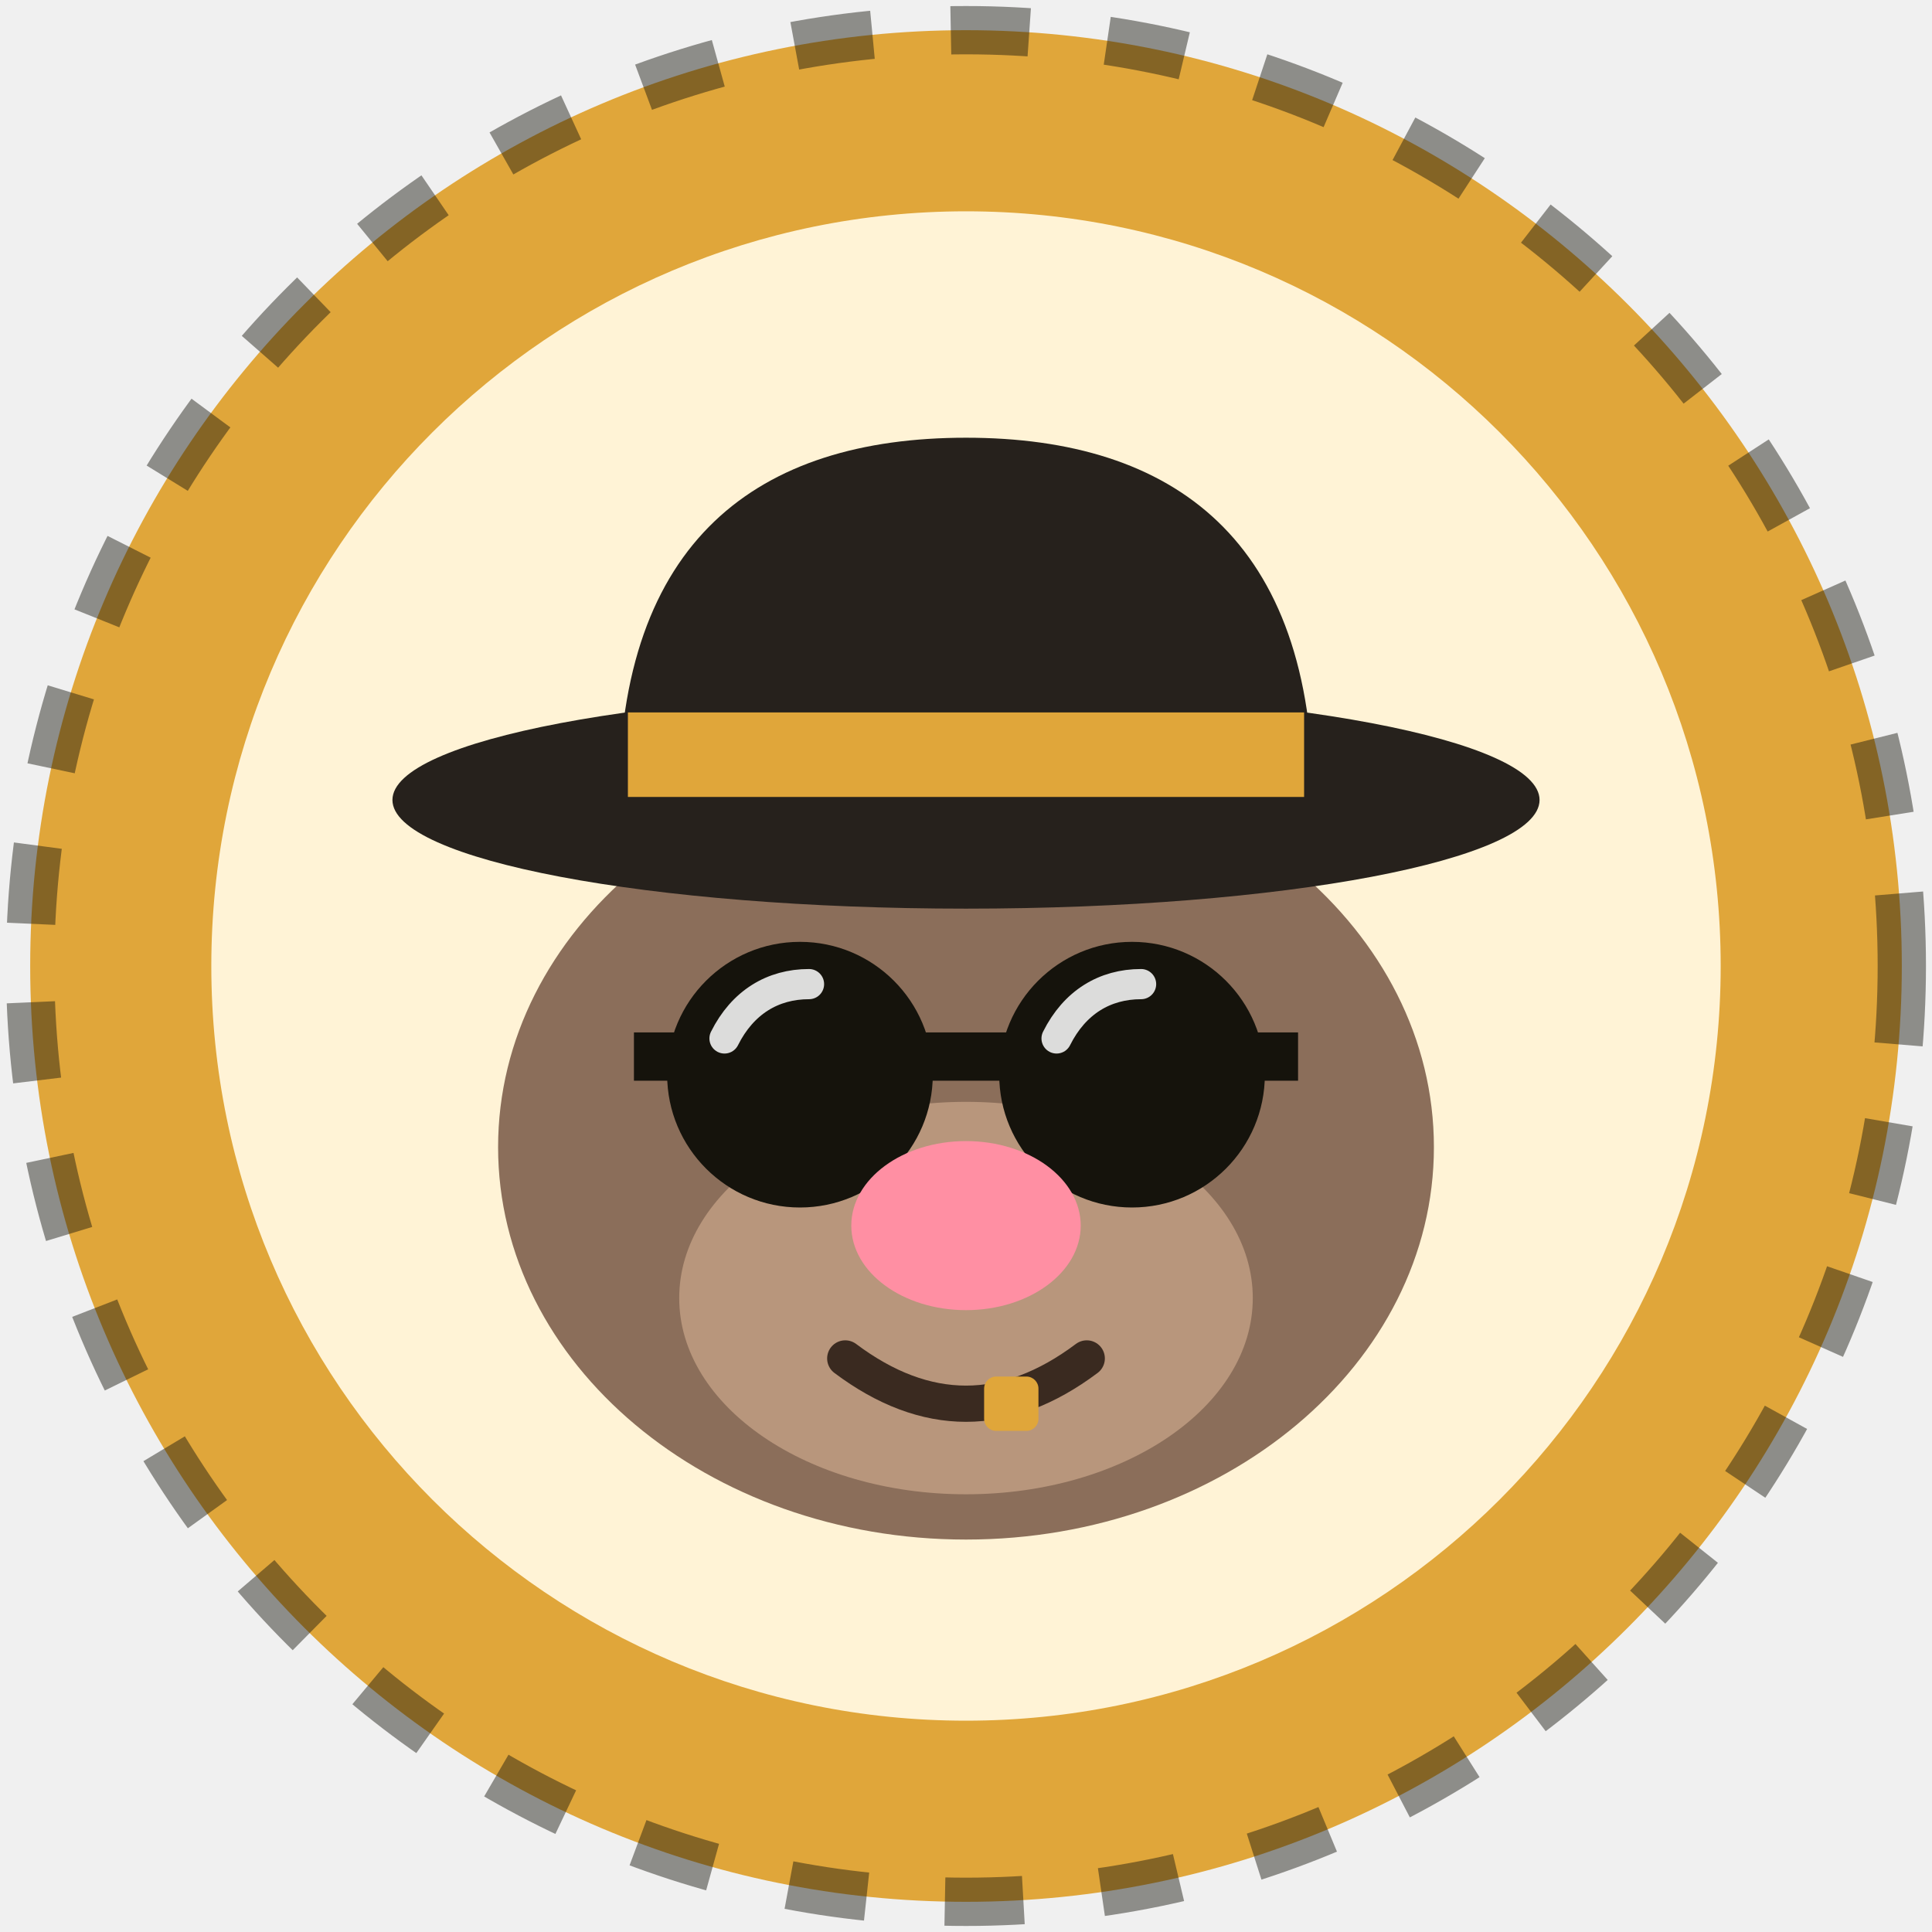
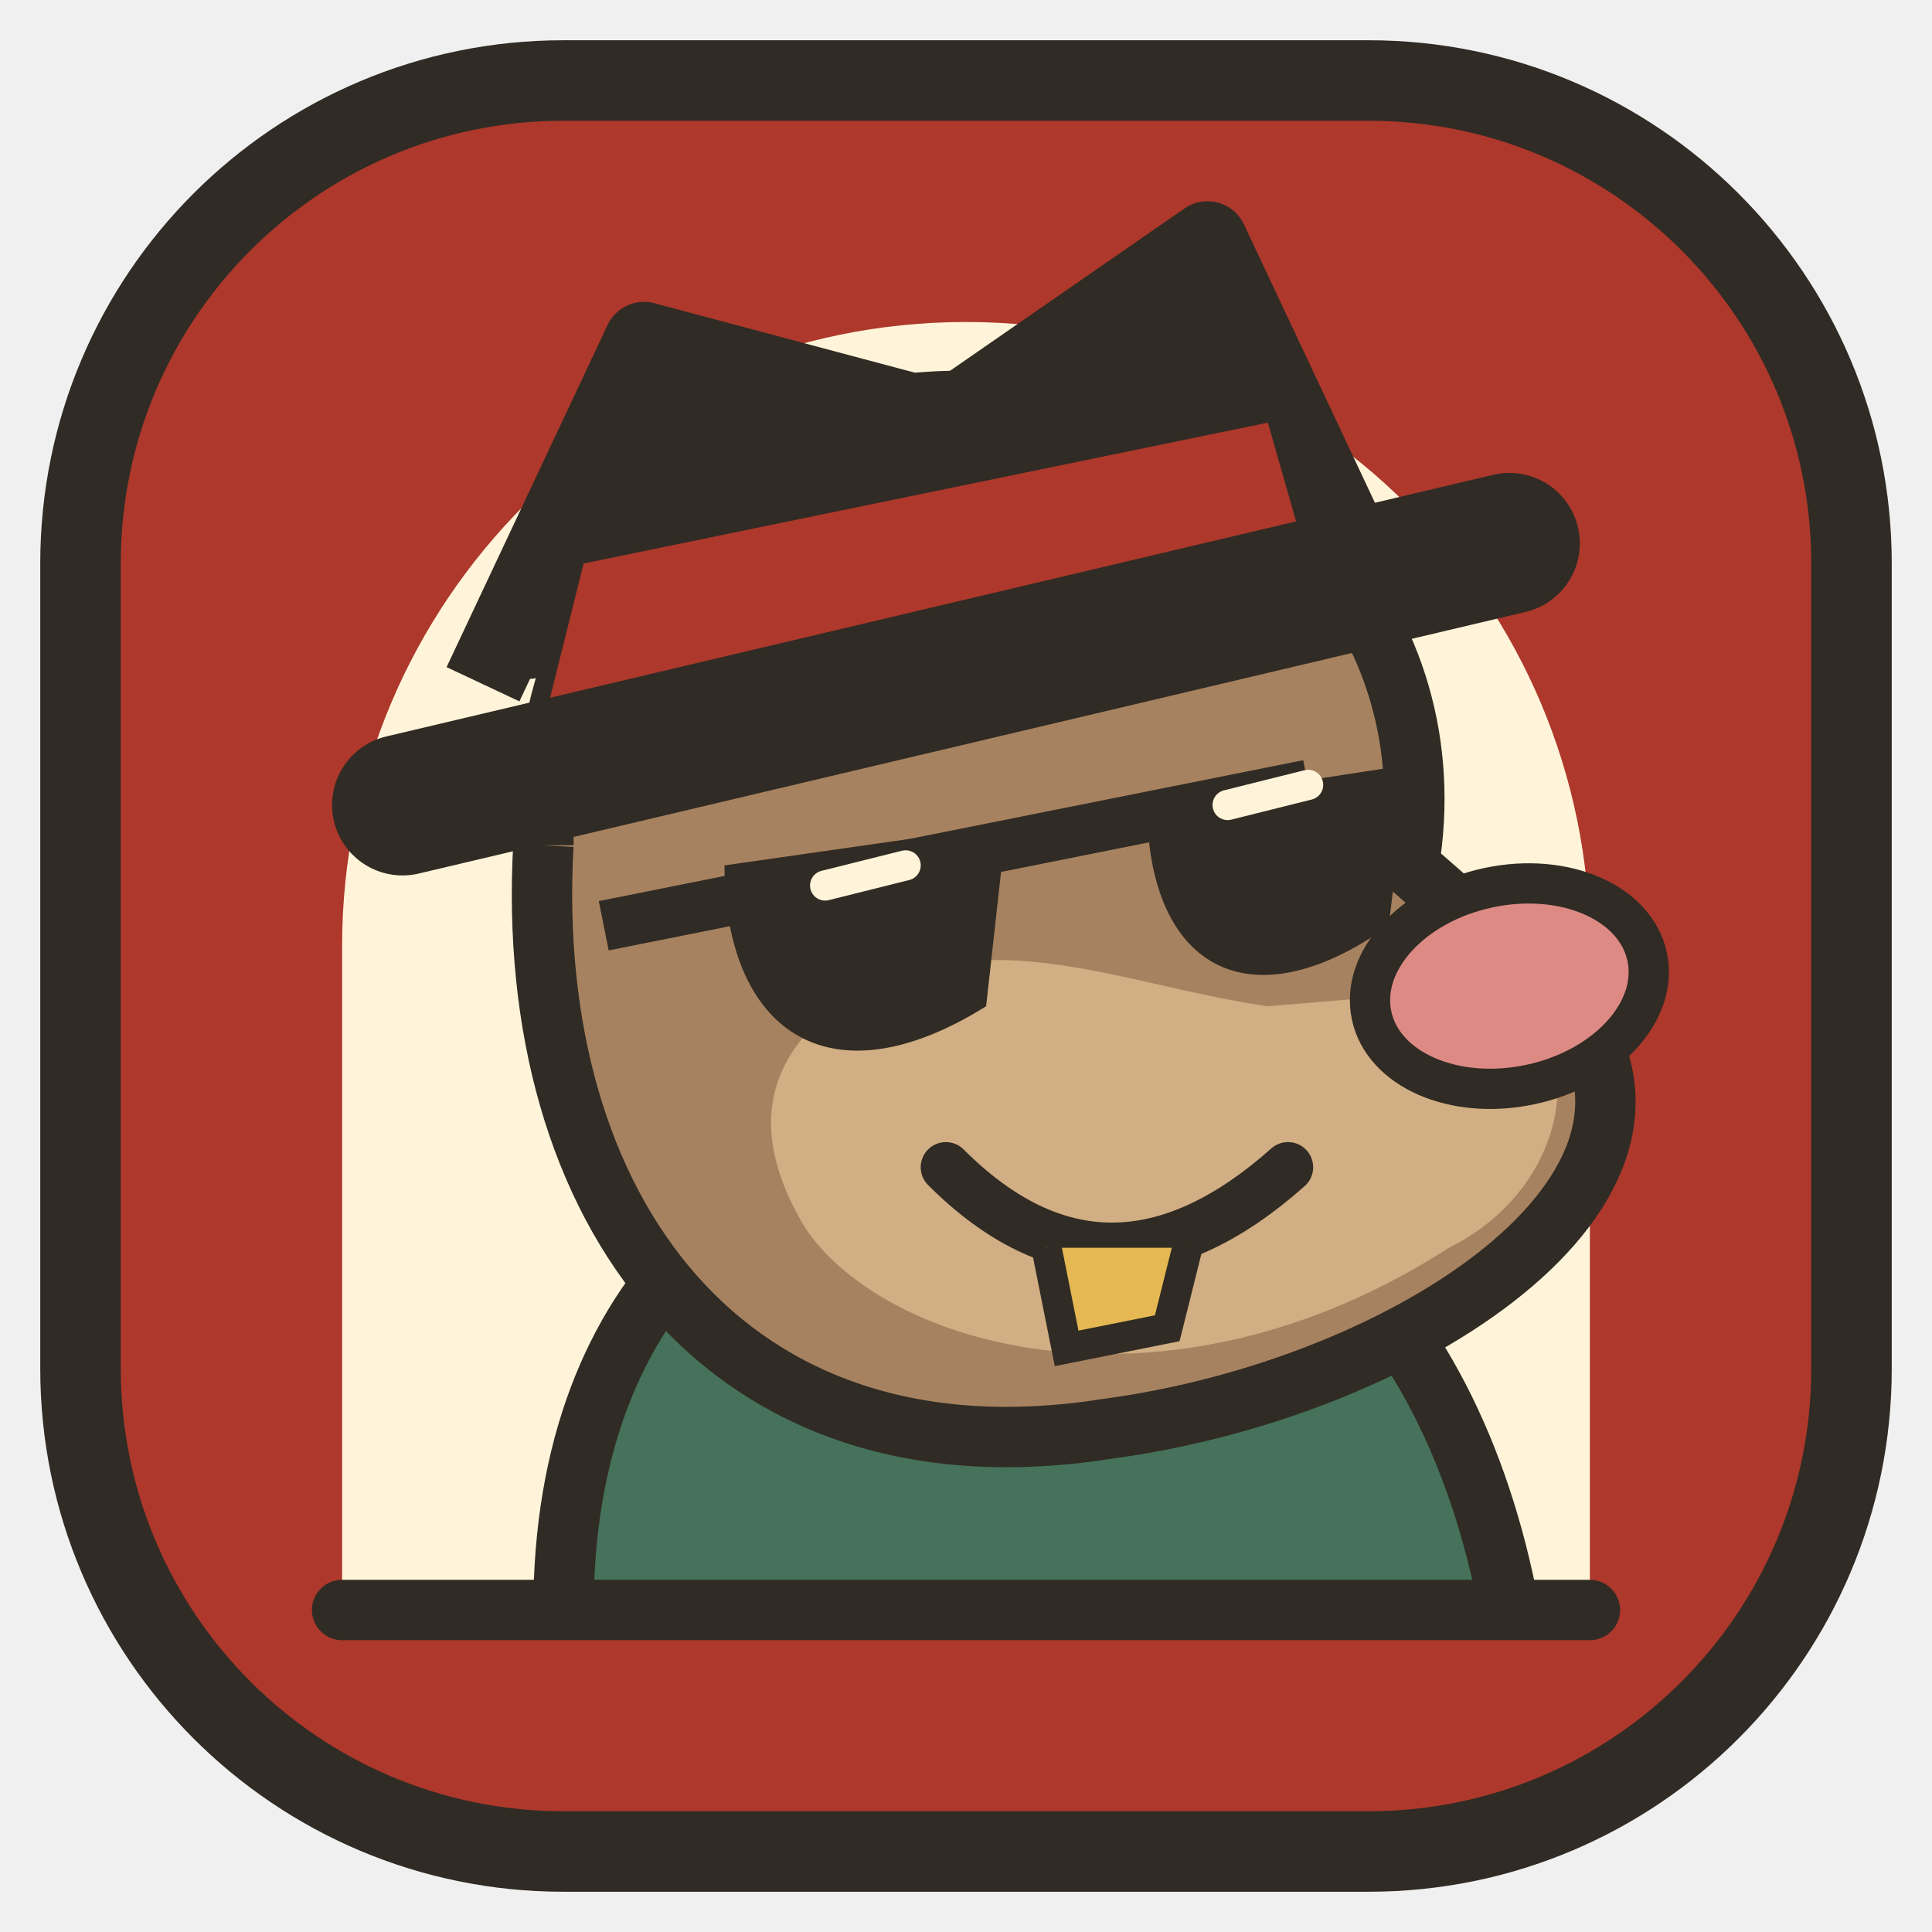
- <svg xmlns="http://www.w3.org/2000/svg" viewBox="0 0 64 64" role="img" aria-label="Time Black Market">
-   <circle cx="32" cy="32" r="31" fill="#e0a63a" />
-   <circle cx="32" cy="32" r="31" fill="none" stroke="#15130c" stroke-width="1.6" stroke-dasharray="2.6 2.6" opacity=".45" />
-   <circle cx="32" cy="32" r="25" fill="#fff3d6" />
-   <ellipse cx="32" cy="38" rx="15.5" ry="13" fill="#8b6e5a" />
-   <ellipse cx="32" cy="43" rx="9.5" ry="6.5" fill="#b8967c" />
-   <path d="M21 35h22" stroke="#15130c" stroke-width="1.6" />
-   <circle cx="26.5" cy="35.6" r="4.4" fill="#15130c" />
-   <circle cx="37.5" cy="35.6" r="4.4" fill="#15130c" />
-   <path d="M24 34.4c.6-1.2 1.6-1.8 2.8-1.8M35 34.4c.6-1.2 1.6-1.8 2.8-1.8" stroke="#fff" stroke-width="1" stroke-linecap="round" opacity=".85" />
-   <ellipse cx="32" cy="40.6" rx="3.8" ry="2.8" fill="#ff8fa3" />
-   <path d="M28 45q4 3 8 0" fill="none" stroke="#3a2a20" stroke-width="1.2" stroke-linecap="round" />
-   <rect x="32.6" y="45.6" width="1.8" height="1.8" rx=".4" fill="#e0a63a" />
-   <ellipse cx="32" cy="26.5" rx="19" ry="3.6" fill="#26211c" />
-   <path d="M20.5 26.5c0-8.6 4.6-12 11.5-12s11.5 3.4 11.5 12z" fill="#26211c" />
-   <path d="M20.8 23.6h22.4v2.8H20.8z" fill="#e0a63a" />
+ <svg xmlns="http://www.w3.org/2000/svg" viewBox="0 0 96 96" role="img" aria-labelledby="title">
+   <rect x="4" y="4" width="88" height="88" rx="24" fill="#ad382b" stroke="#302b24" stroke-width="4" />
+   <path d="M17 80V47a31 31 0 0 1 62 0v33" fill="#fff4d9" />
+   <path d="M28 80c0-16 10-24 22-24s22 8 25 24" fill="#46715a" stroke="#302b24" stroke-width="3" />
+   <path d="M27 42c0-15 10-23 23-22s22 11 20 23l8 7c7 9-8 19-23 21-19 3-29-11-28-29" fill="#a78260" stroke="#302b24" stroke-width="3" />
+   <path d="M43 49c7-3 13 0 20 1l12-1c4 3 3 10-3 13-14 9-28 5-32-1-3-5-2-9 3-12" fill="#d1ae83" />
+   <path d="m24 34 8-17 15 4 13-9 8 17" fill="#302b24" stroke="#302b24" stroke-width="4" stroke-linejoin="round" />
+   <path d="m29 28 34-7 2 7-38 8" fill="#ad382b" />
+   <path d="m20 40 55-13" stroke="#302b24" stroke-width="7" stroke-linecap="round" />
+   <path d="m30 46 35-7" stroke="#302b24" stroke-width="2.5" />
+   <path d="m36 43 14-2-1 9c-8 5-13 1-13-7m21-3 13-2-1 8c-7 5-12 2-12-6" fill="#302b24" />
+   <path d="m41 44 4-1m16-3 4-1" stroke="#fff4d9" stroke-width="1.5" stroke-linecap="round" />
+   <ellipse cx="75" cy="49" rx="7" ry="5" transform="rotate(-12 75 49)" fill="#de8a84" stroke="#302b24" stroke-width="2" />
+   <path d="M47 58q8 8 17 0" fill="none" stroke="#302b24" stroke-width="2.5" stroke-linecap="round" />
+   <path d="m52 62 1 5 5-1 1-4" fill="#e5b853" stroke="#302b24" stroke-width="1.5" />
+   <path d="M17 80h62" stroke="#302b24" stroke-width="3" stroke-linecap="round" />
</svg>
